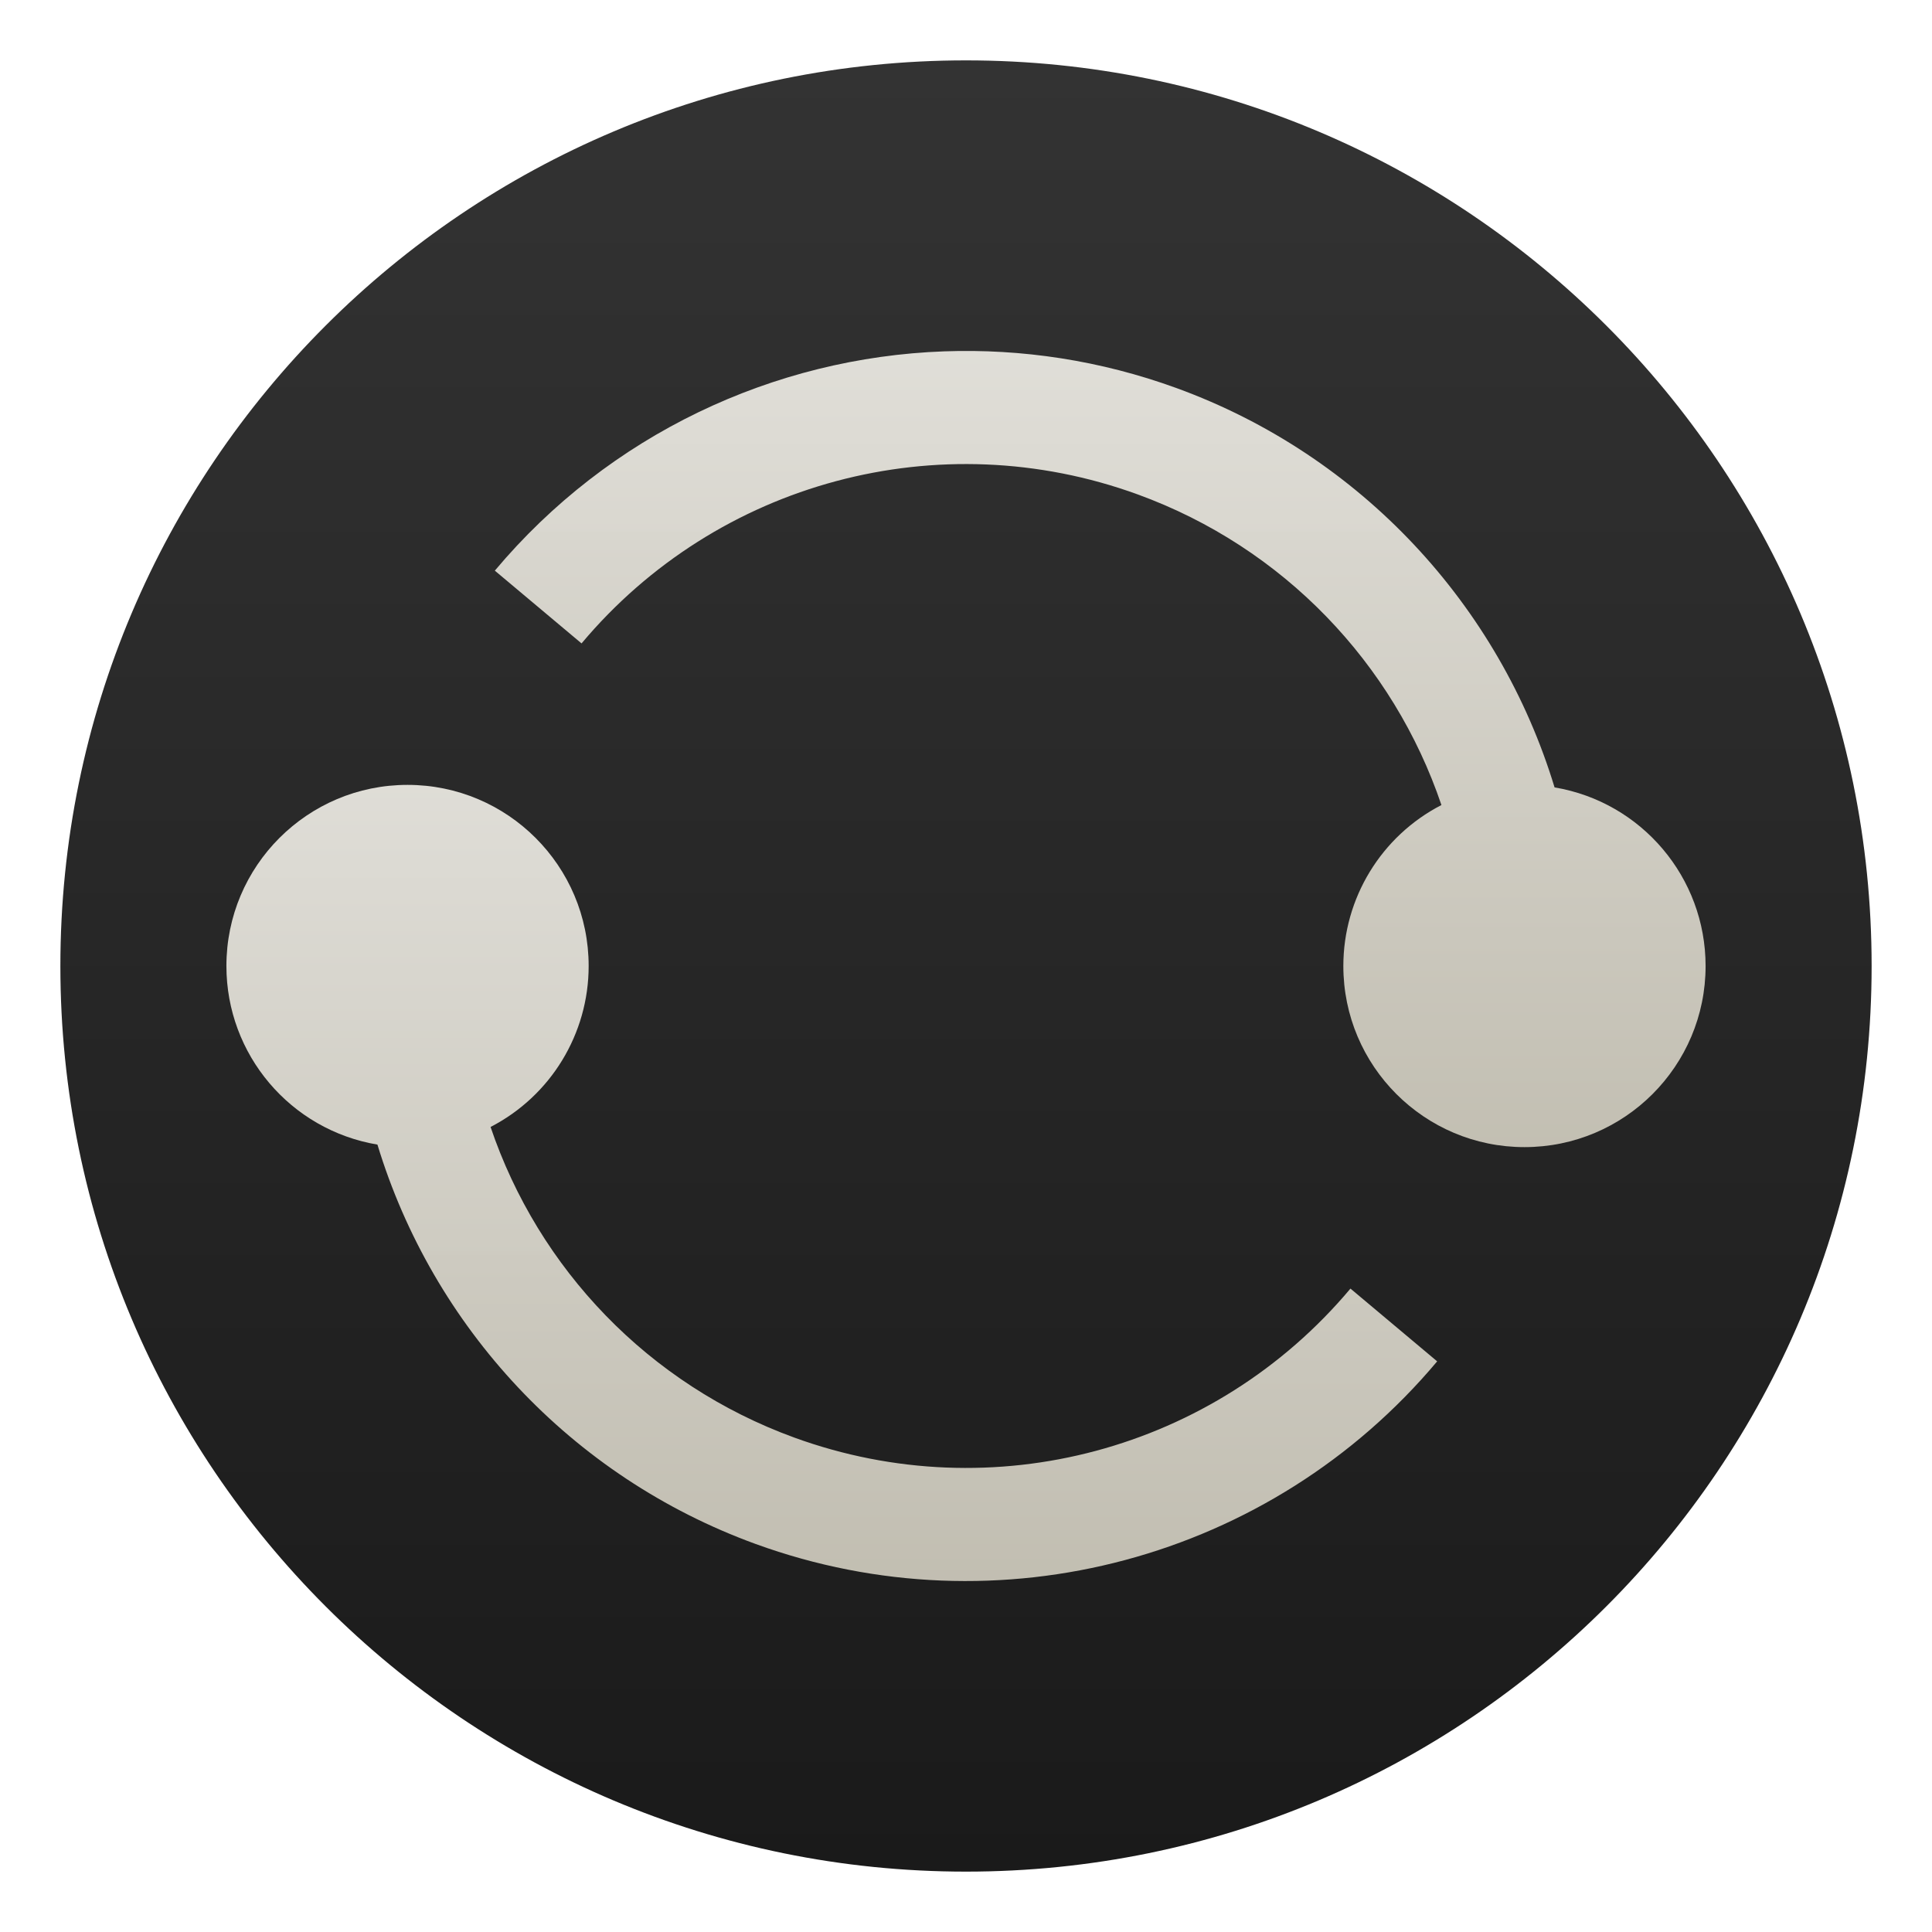
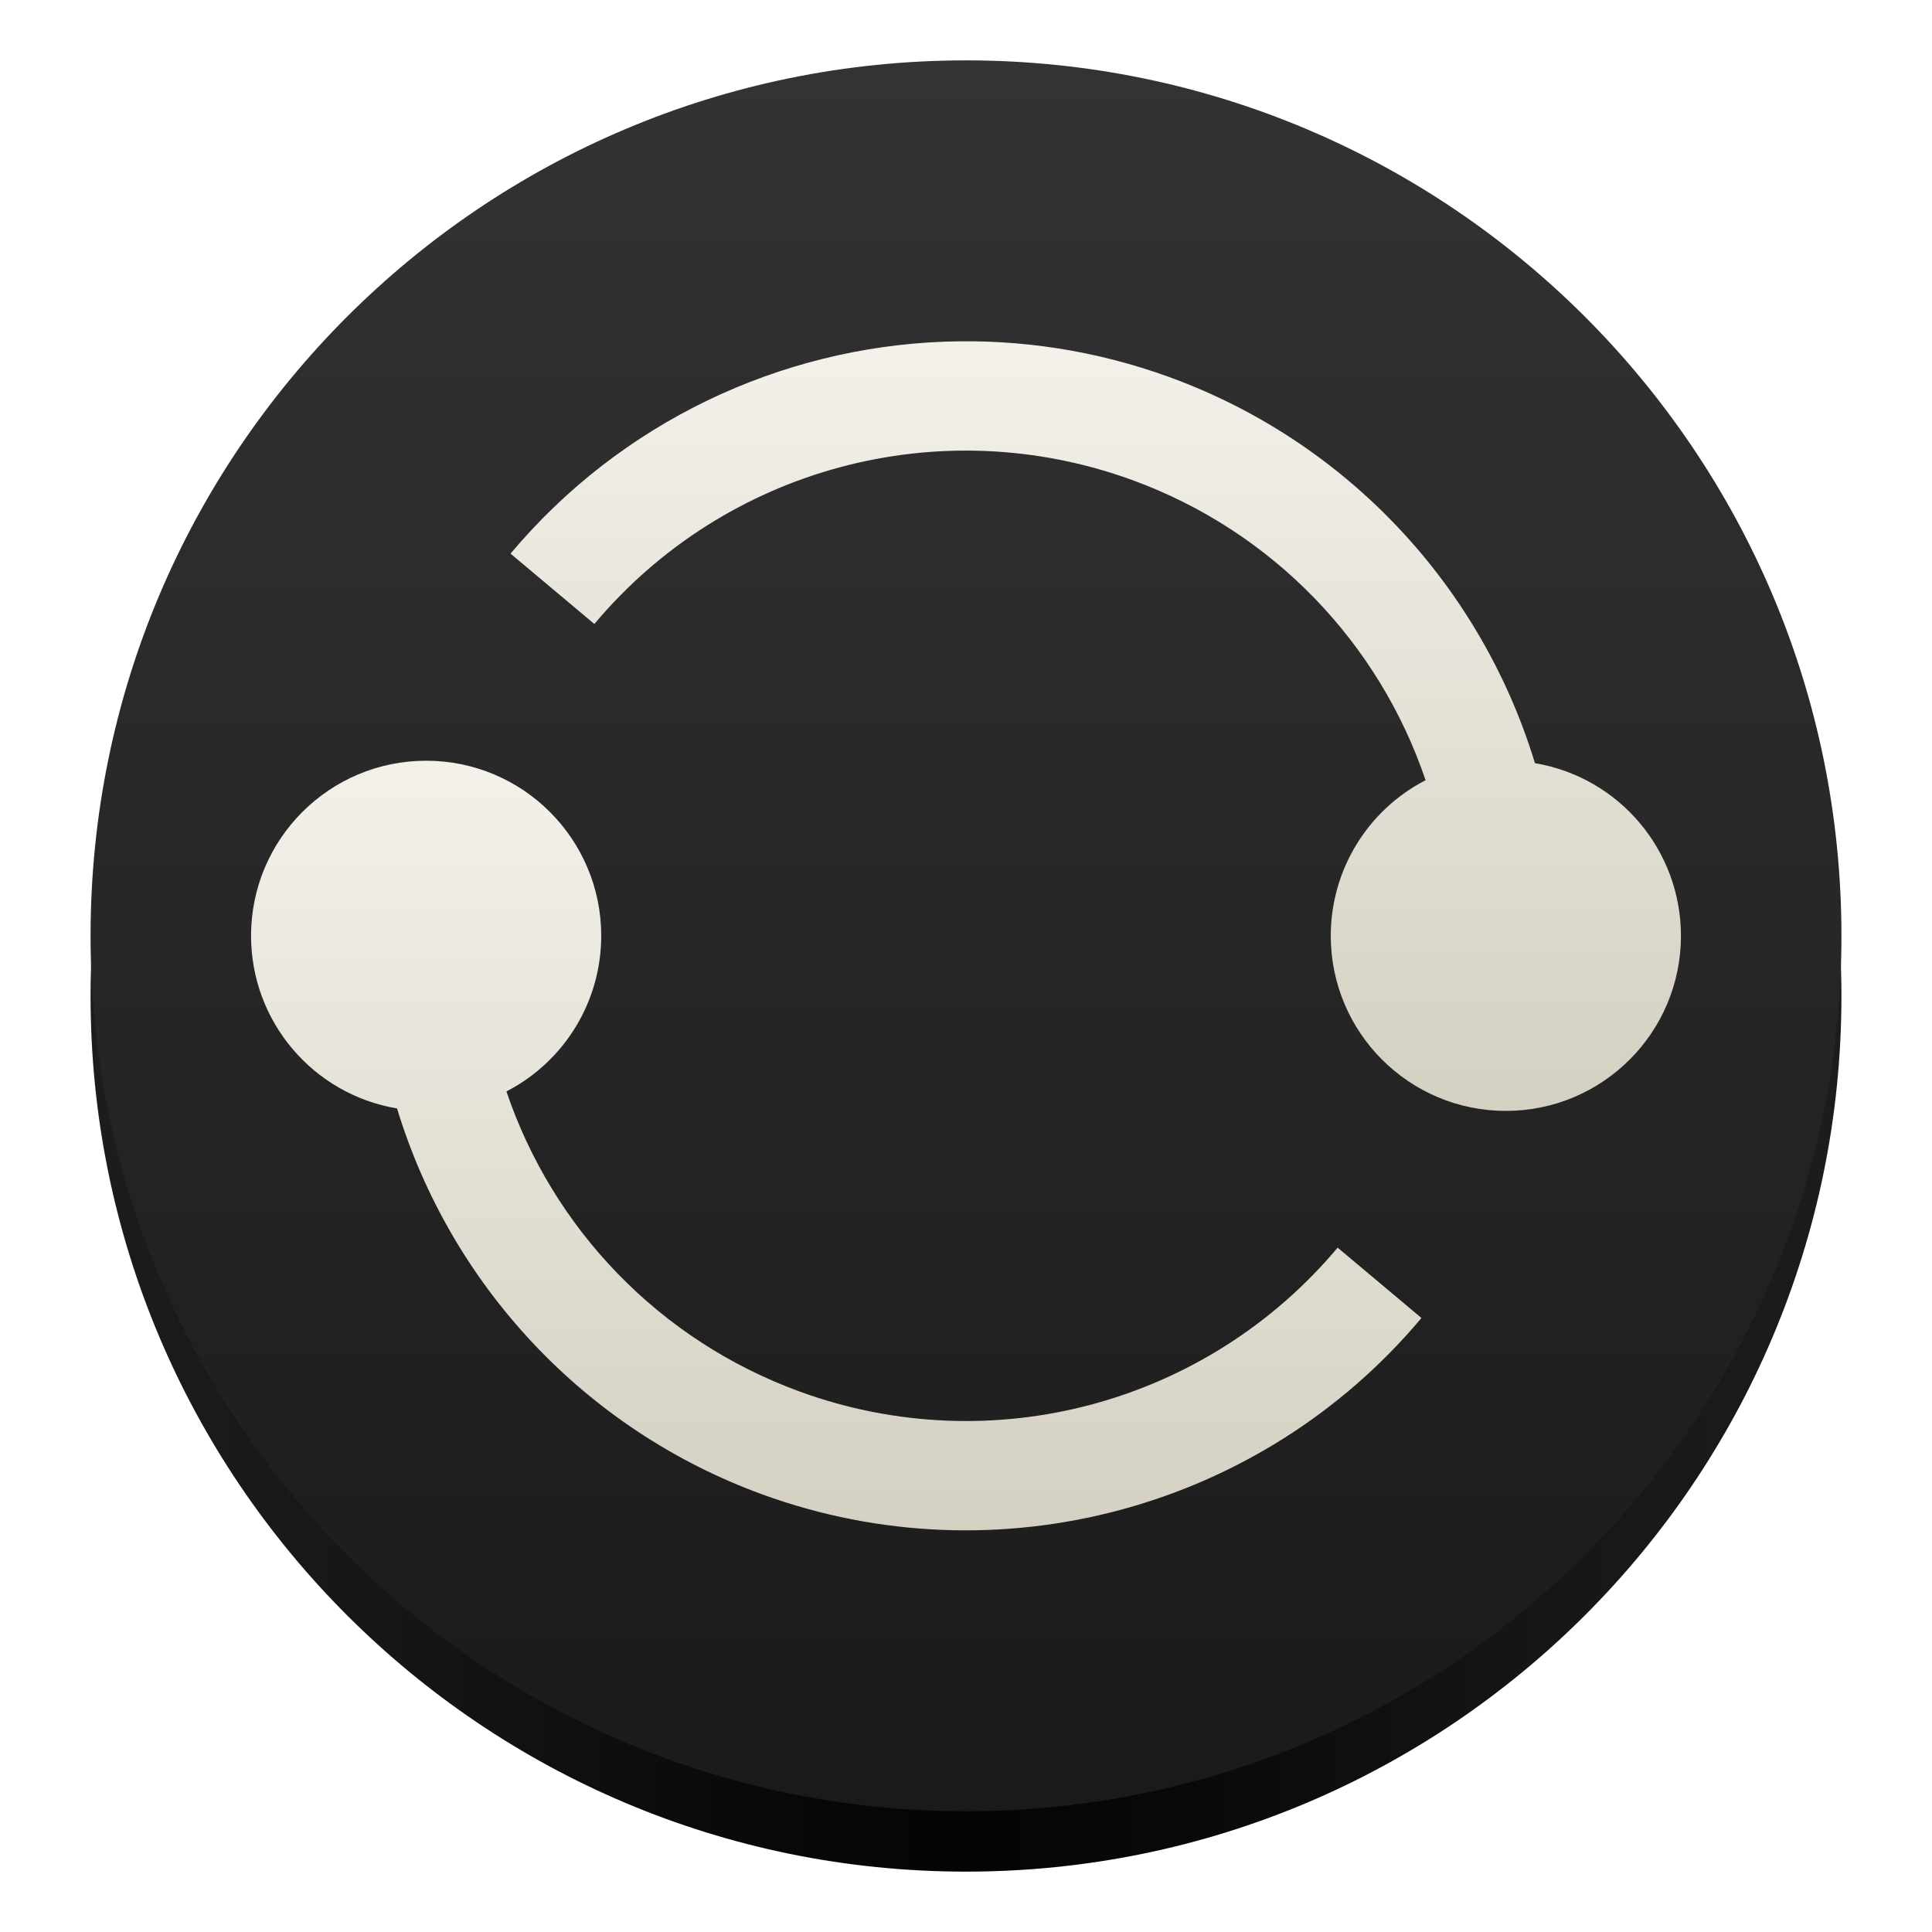
<svg xmlns="http://www.w3.org/2000/svg" width="512" height="512" viewBox="0 0 512 512" version="1.1" id="svg1">
  <defs id="defs1">
    <linearGradient id="sfumatura-cerchio-scuro" x1="0" y1="0" x2="0" y2="1">
      <stop offset="0" style="stop-color:#333333;stop-opacity:1" />
      <stop offset="1" style="stop-color:#1a1a1a;stop-opacity:1" />
    </linearGradient>
    <linearGradient id="sfumatura-corpo-avorio" x1="0" y1="0" x2="0" y2="1">
      <stop offset="0" style="stop-color:#f3f1ea;stop-opacity:1" />
      <stop offset="1" style="stop-color:#d4d0c2;stop-opacity:1" />
    </linearGradient>
+     <linearGradient id="sfumatura-spessore-scuro" x1="0" y1="0" x2="1" y2="0">
+       <stop offset="0" style="stop-color:#1c1c1c;stop-opacity:1" />
+       <stop offset="0.062" style="stop-color:#1a1a1a;stop-opacity:1" />
+       <stop offset="0.125" style="stop-color:#181818;stop-opacity:1" />
+       <stop offset="0.188" style="stop-color:#151515;stop-opacity:1" />
+       <stop offset="0.25" style="stop-color:#111111;stop-opacity:1" />
+       <stop offset="0.312" style="stop-color:#0d0d0d;stop-opacity:1" />
+       <stop offset="0.375" style="stop-color:#090909;stop-opacity:1" />
+       <stop offset="0.438" style="stop-color:#060606;stop-opacity:1" />
+       <stop offset="0.5" style="stop-color:#050505;stop-opacity:1" />
+       <stop offset="0.562" style="stop-color:#060606;stop-opacity:1" />
+       <stop offset="0.625" style="stop-color:#090909;stop-opacity:1" />
+       <stop offset="0.688" style="stop-color:#0d0d0d;stop-opacity:1" />
+       <stop offset="0.75" style="stop-color:#111111;stop-opacity:1" />
+       <stop offset="0.812" style="stop-color:#151515;stop-opacity:1" />
+       <stop offset="0.875" style="stop-color:#181818;stop-opacity:1" />
+       <stop offset="0.938" style="stop-color:#1a1a1a;stop-opacity:1" />
+       <stop offset="1" style="stop-color:#1c1c1c;stop-opacity:1" />
+     </linearGradient>
  </defs>
  <g id="sfondo">
-     <circle id="cerchio" cx="256" cy="256" r="240" style="fill:url(#sfumatura-cerchio-scuro)" />
+     <circle id="spessore" cx="256" cy="264" r="232" style="fill:url(#sfumatura-spessore-scuro)" />
+     <circle id="faccia" cx="256" cy="248" r="232" style="fill:url(#sfumatura-cerchio-scuro)" />
  </g>
  <g id="soggetto">
-     <path id="spola-sinistra" style="fill:url(#sfumatura-corpo-avorio);fill-opacity:0.9" d="M 108 208 A 48 48 0 0 0 60 256 A 48 48 0 0 0 100.025 303.332 C 114.677 351.54 151.247 391.334 200.25 409.17 C 264.594 432.589 336.851 413.227 380.865 360.773 L 357.885 341.49 C 321.911 384.362 263.101 400.12 210.512 380.979 C 171.827 366.898 142.703 336.189 130.006 298.658 A 48 48 0 0 0 156 256 A 48 48 0 0 0 108 208 z " />
-     <path id="spola-destra" style="fill:url(#sfumatura-corpo-avorio);fill-opacity:0.9" d="M 250.213 93.111 C 205.004 94.742 161.394 115.165 131.135 151.227 L 154.115 170.51 C 190.089 127.638 248.899 111.88 301.488 131.021 C 340.173 145.102 369.297 175.811 381.994 213.342 A 48 48 0 0 0 356 256 A 48 48 0 0 0 404 304 A 48 48 0 0 0 452 256 A 48 48 0 0 0 411.975 208.668 C 397.323 160.46 360.753 120.666 311.75 102.83 C 291.643 95.512 270.762 92.37 250.213 93.111 z " />
+     <path id="spola-sinistra" style="fill:url(#sfumatura-corpo-avorio)" d="M 112.933 201.6 A 46.4 46.4 0 0 0 66.533 248 A 46.4 46.4 0 0 0 105.225 293.754 C 119.388 340.355 154.739 378.823 202.108 396.064 C 264.307 418.703 334.156 399.986 376.703 349.281 L 354.489 330.641 C 319.714 372.083 262.864 387.316 212.028 368.813 C 174.633 355.202 146.479 325.516 134.206 289.236 A 46.4 46.4 0 0 0 159.333 248 A 46.4 46.4 0 0 0 112.933 201.6 z" />
+     <path id="spola-destra" style="fill:url(#sfumatura-corpo-avorio)" d="M 250.406 90.541 C 206.704 92.118 164.548 111.859 135.297 146.719 L 157.511 165.359 C 192.286 123.917 249.136 108.684 299.972 127.187 C 337.367 140.798 365.521 170.484 377.794 206.764 A 46.4 46.4 0 0 0 352.667 248 A 46.4 46.4 0 0 0 399.067 294.4 A 46.4 46.4 0 0 0 445.467 248 A 46.4 46.4 0 0 0 406.775 202.246 C 392.612 155.645 357.261 117.177 309.892 99.936 C 290.454 92.861 270.27 89.824 250.406 90.541 z" />
  </g>
</svg>
